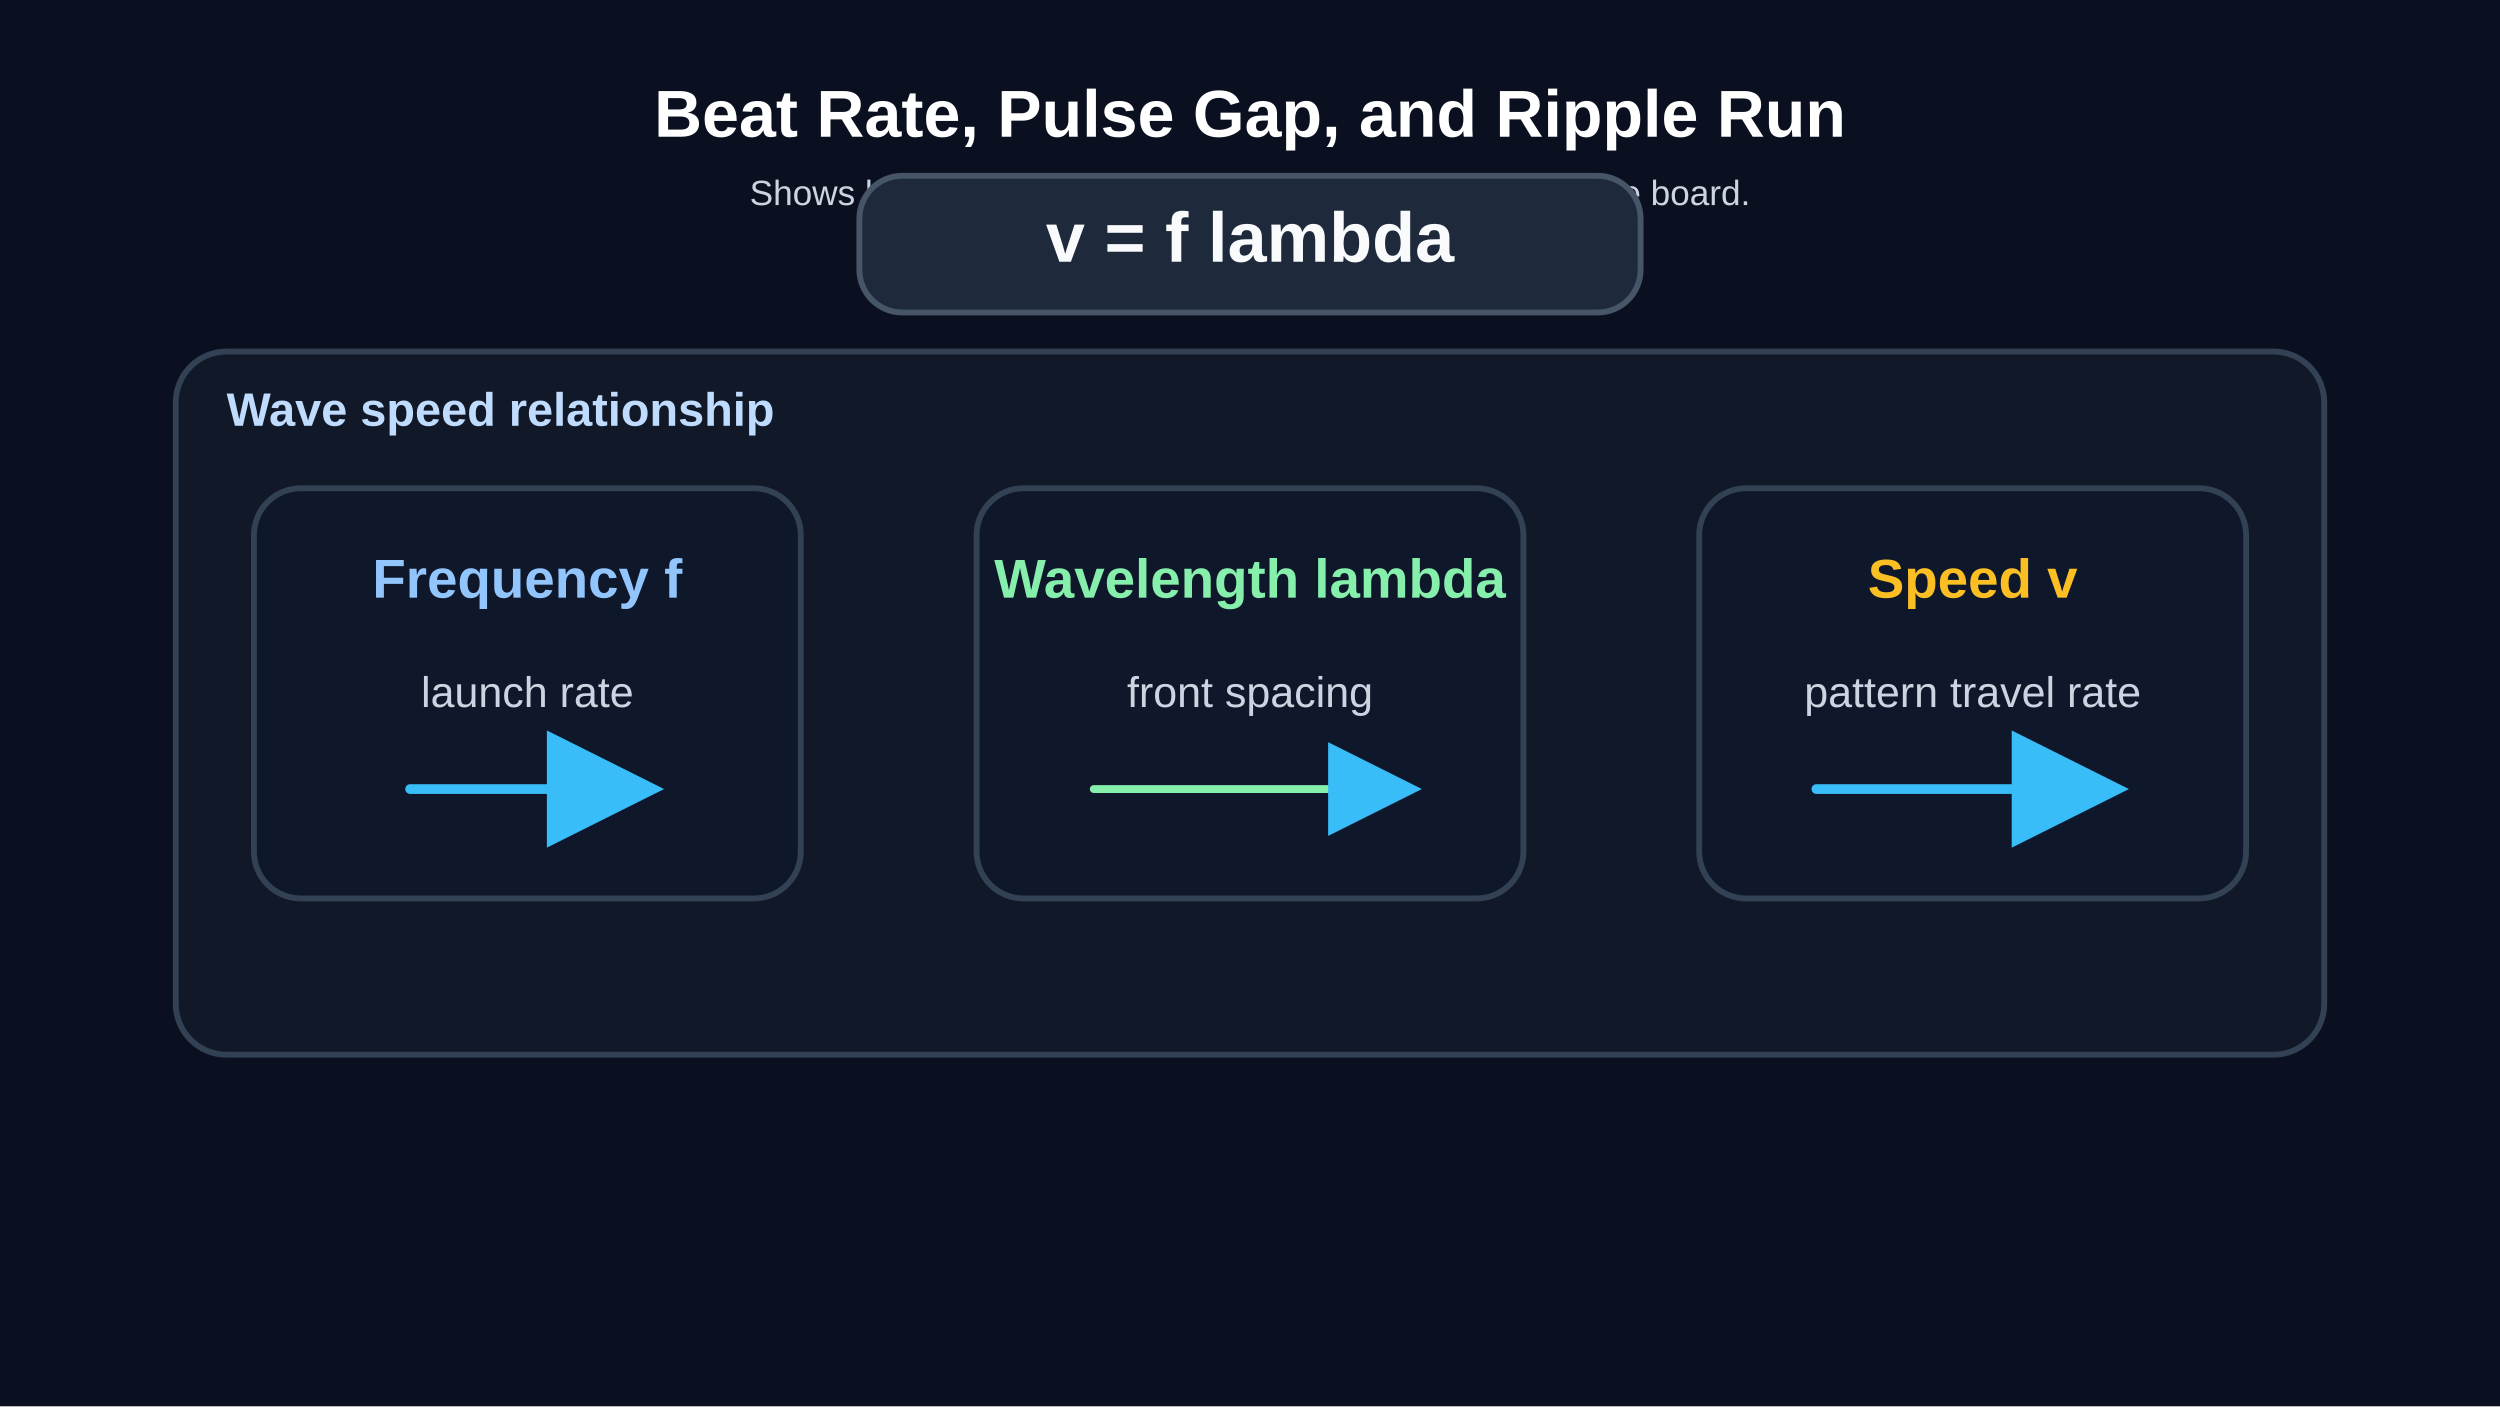
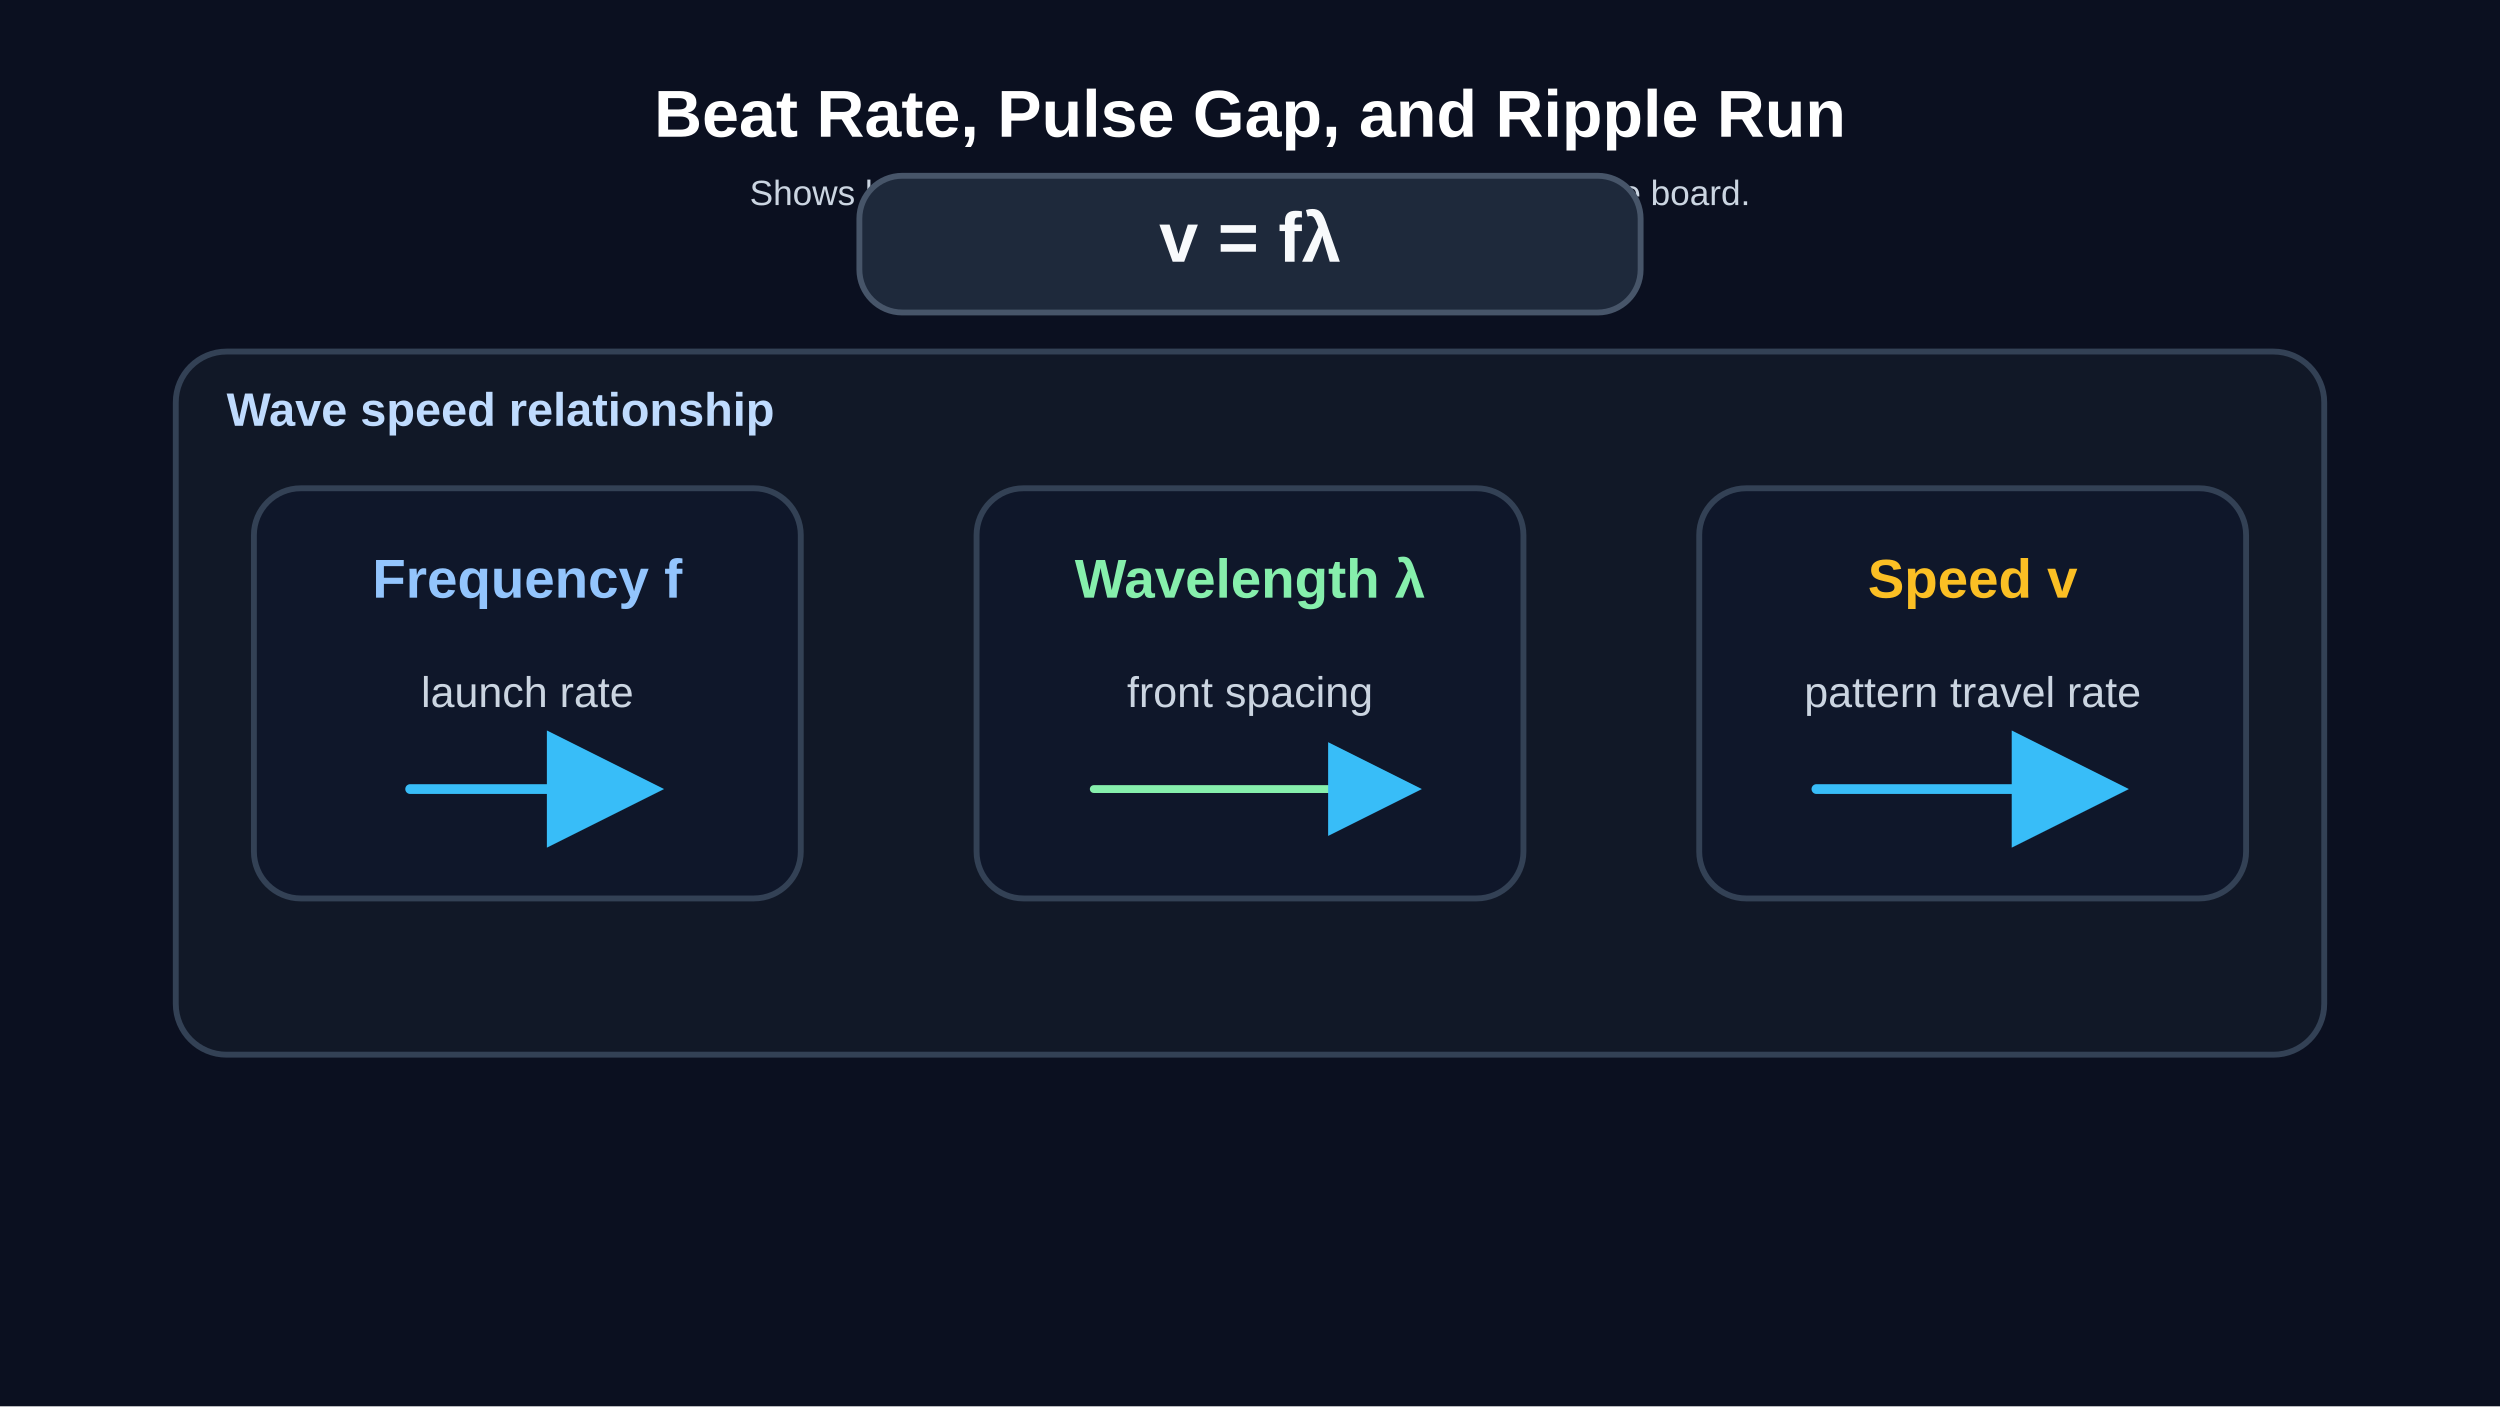
<svg xmlns="http://www.w3.org/2000/svg" width="1280" height="720" viewBox="0 0 1280 720">
  <defs>
    <marker id="wave-arrow" markerWidth="12" markerHeight="12" refX="10" refY="6" orient="auto" markerUnits="strokeWidth">
      <path d="M 0 0 L 12 6 L 0 12 z" fill="#38bdf8" />
    </marker>
  </defs>
  <rect width="100%" height="100%" fill="#0b1020" />
  <text x="640.00" y="70.00" fill="white" text-anchor="middle" font-size="34" font-family="Arial" font-weight="bold">Beat Rate, Pulse Gap, and Ripple Run</text>
  <text x="640.00" y="105.00" fill="#cbd5e1" text-anchor="middle" font-size="18" font-family="Arial" font-weight="normal">Shows launch rate, front spacing, and front speed on one board.</text>
  <rect x="90.00" y="180.00" width="1100.00" height="360.00" rx="26" fill="#111827" stroke="#334155" stroke-width="3" />
  <text x="116.00" y="218.00" fill="#bfdbfe" text-anchor="start" font-size="24" font-family="Arial" font-weight="bold">Wave speed relationship</text>
  <rect x="130.00" y="250.00" width="280.00" height="210.00" rx="24" fill="#0f172a" stroke="#334155" stroke-width="3" />
  <text x="270.00" y="306.00" fill="#93c5fd" text-anchor="middle" font-size="28" font-family="Arial" font-weight="bold">Frequency f</text>
  <text x="270.00" y="362.00" fill="#cbd5e1" text-anchor="middle" font-size="22" font-family="Arial" font-weight="normal">launch rate</text>
  <line x1="210.00" y1="404.00" x2="330.00" y2="404.00" stroke="#38bdf8" stroke-width="5" stroke-linecap="round" marker-end="url(#wave-arrow)" />
  <rect x="500.00" y="250.00" width="280.00" height="210.00" rx="24" fill="#0f172a" stroke="#334155" stroke-width="3" />
-   <text x="640.00" y="306.00" fill="#86efac" text-anchor="middle" font-size="28" font-family="Arial" font-weight="bold">Wavelength lambda</text>
+   <text x="640.00" y="306.00" fill="#86efac" text-anchor="middle" font-size="28" font-family="Arial" font-weight="bold">Wavelength λ</text>
  <text x="640.00" y="362.00" fill="#cbd5e1" text-anchor="middle" font-size="22" font-family="Arial" font-weight="normal">front spacing</text>
  <line x1="560.00" y1="404.00" x2="720.00" y2="404.00" stroke="#86efac" stroke-width="4" stroke-linecap="round" marker-end="url(#wave-arrow)" />
  <rect x="870.00" y="250.00" width="280.00" height="210.00" rx="24" fill="#0f172a" stroke="#334155" stroke-width="3" />
  <text x="1010.00" y="306.00" fill="#fbbf24" text-anchor="middle" font-size="28" font-family="Arial" font-weight="bold">Speed v</text>
  <text x="1010.00" y="362.00" fill="#cbd5e1" text-anchor="middle" font-size="22" font-family="Arial" font-weight="normal">pattern travel rate</text>
  <line x1="930.00" y1="404.00" x2="1080.00" y2="404.00" stroke="#38bdf8" stroke-width="5" stroke-linecap="round" marker-end="url(#wave-arrow)" />
  <rect x="440.00" y="90.00" width="400.00" height="70.00" rx="22" fill="#1e293b" stroke="#475569" stroke-width="3" />
-   <text x="640.00" y="134.00" fill="#f8fafc" text-anchor="middle" font-size="36" font-family="Arial" font-weight="bold">v = f lambda</text>
+   <text x="640.00" y="134.00" fill="#f8fafc" text-anchor="middle" font-size="36" font-family="Arial" font-weight="bold">v = fλ</text>
</svg>
